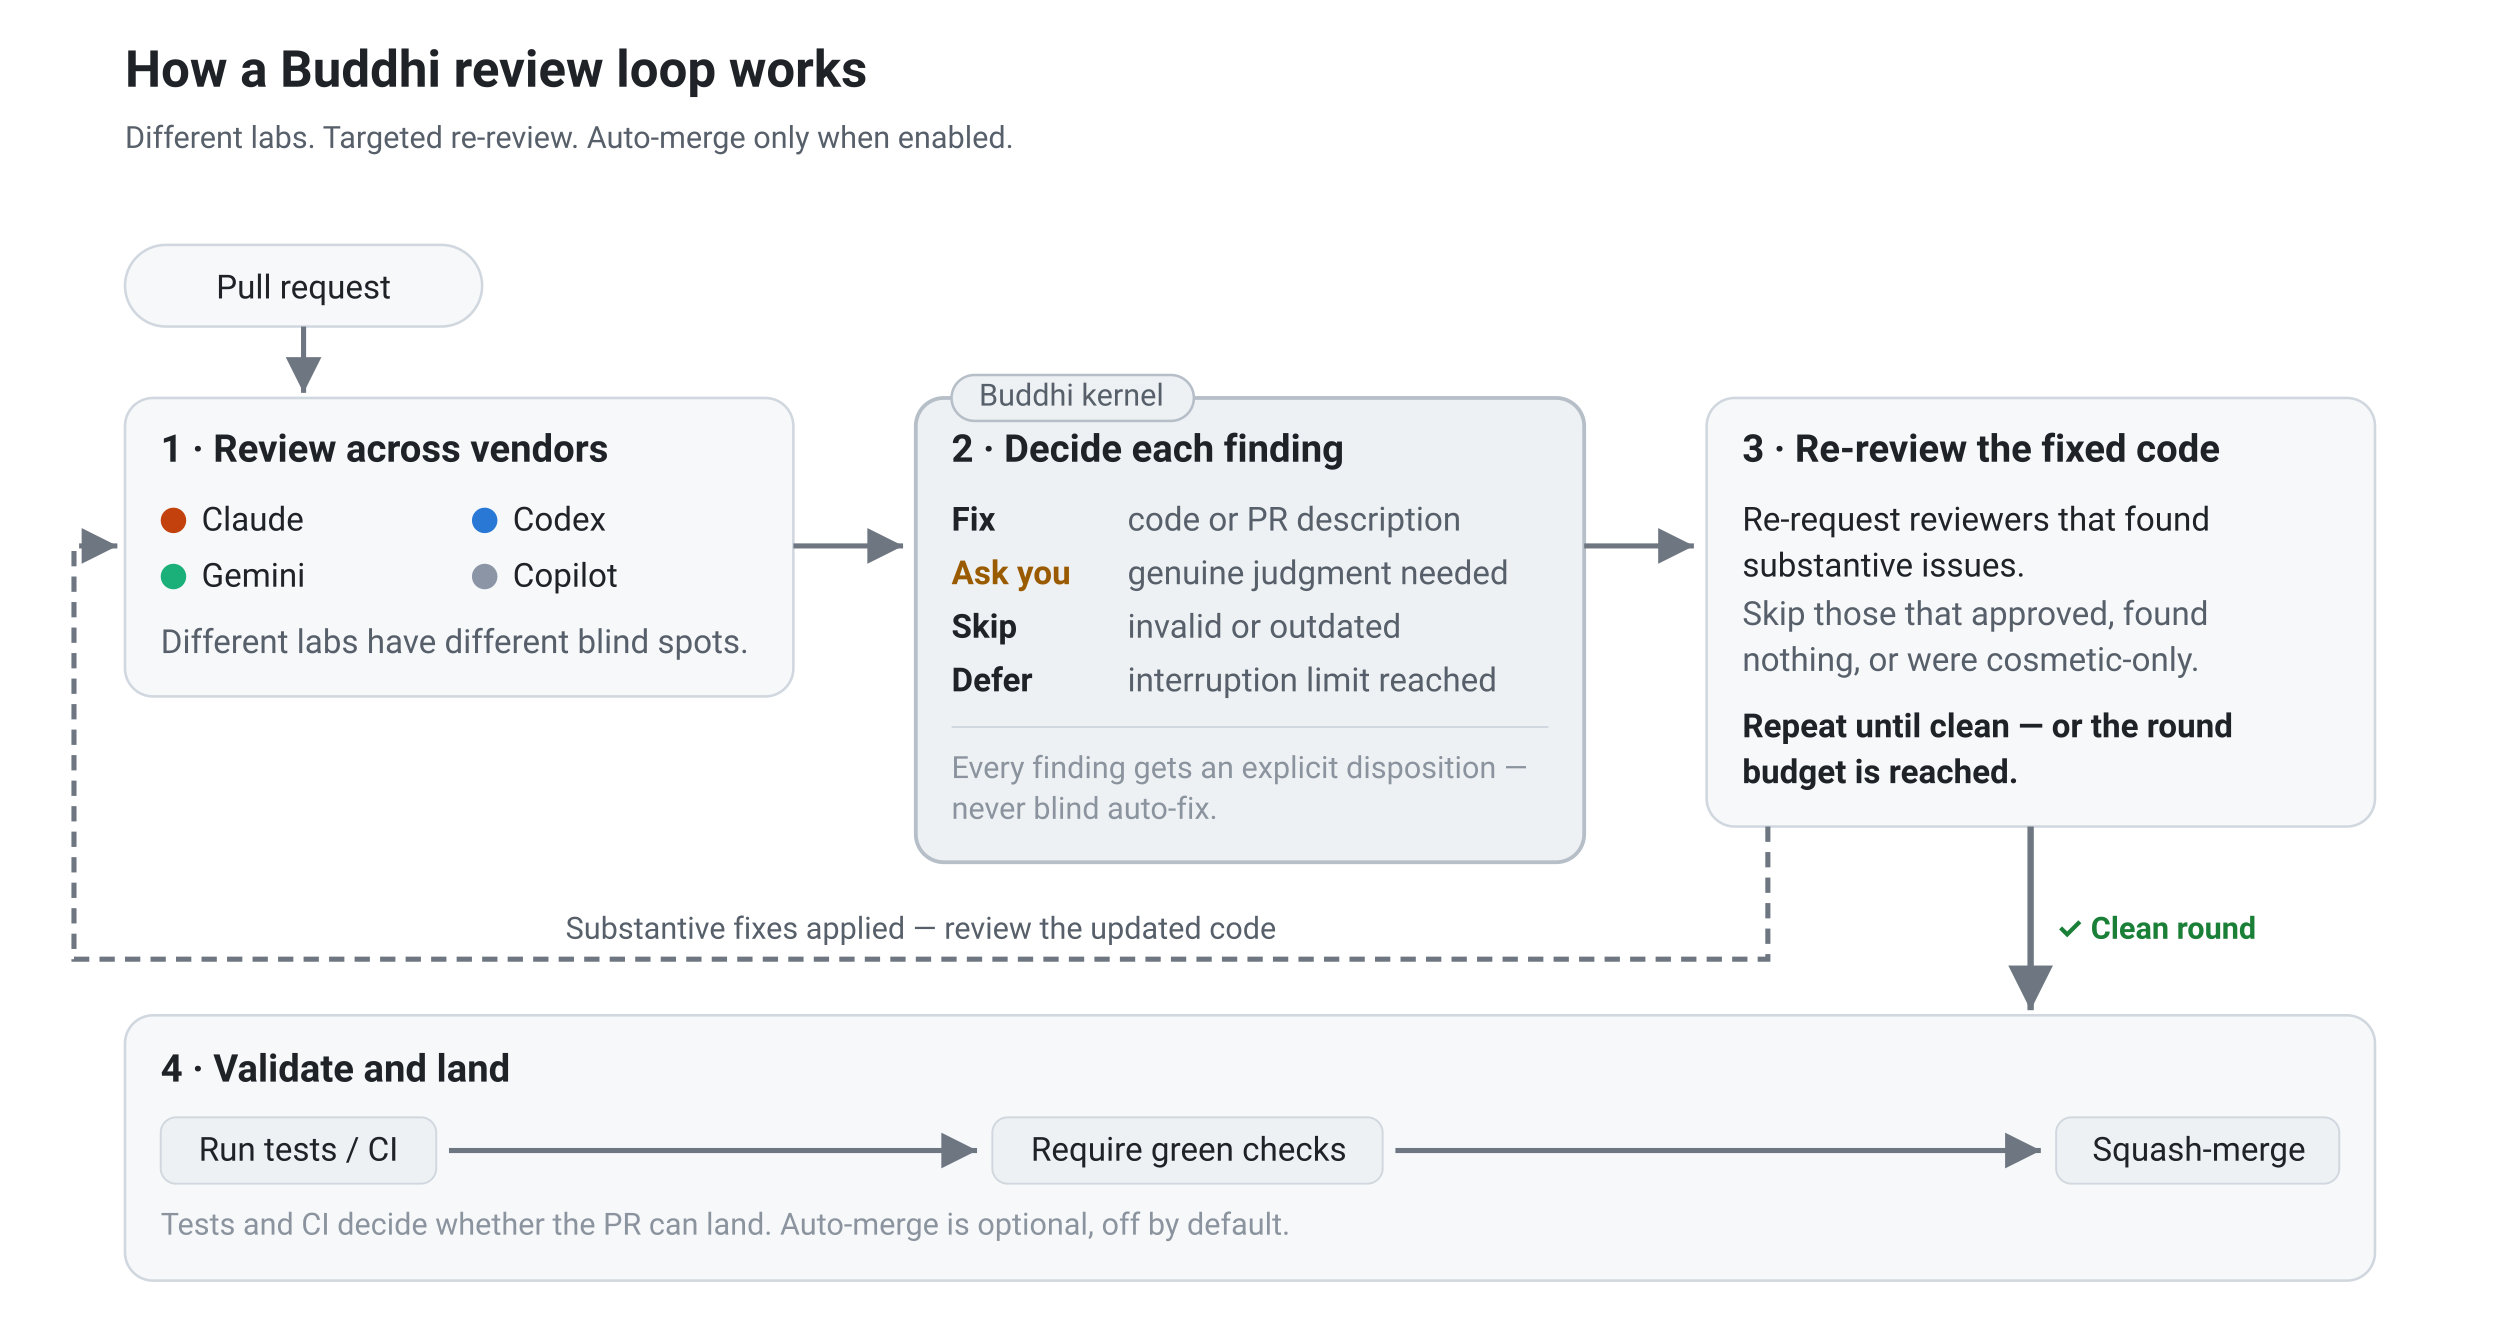
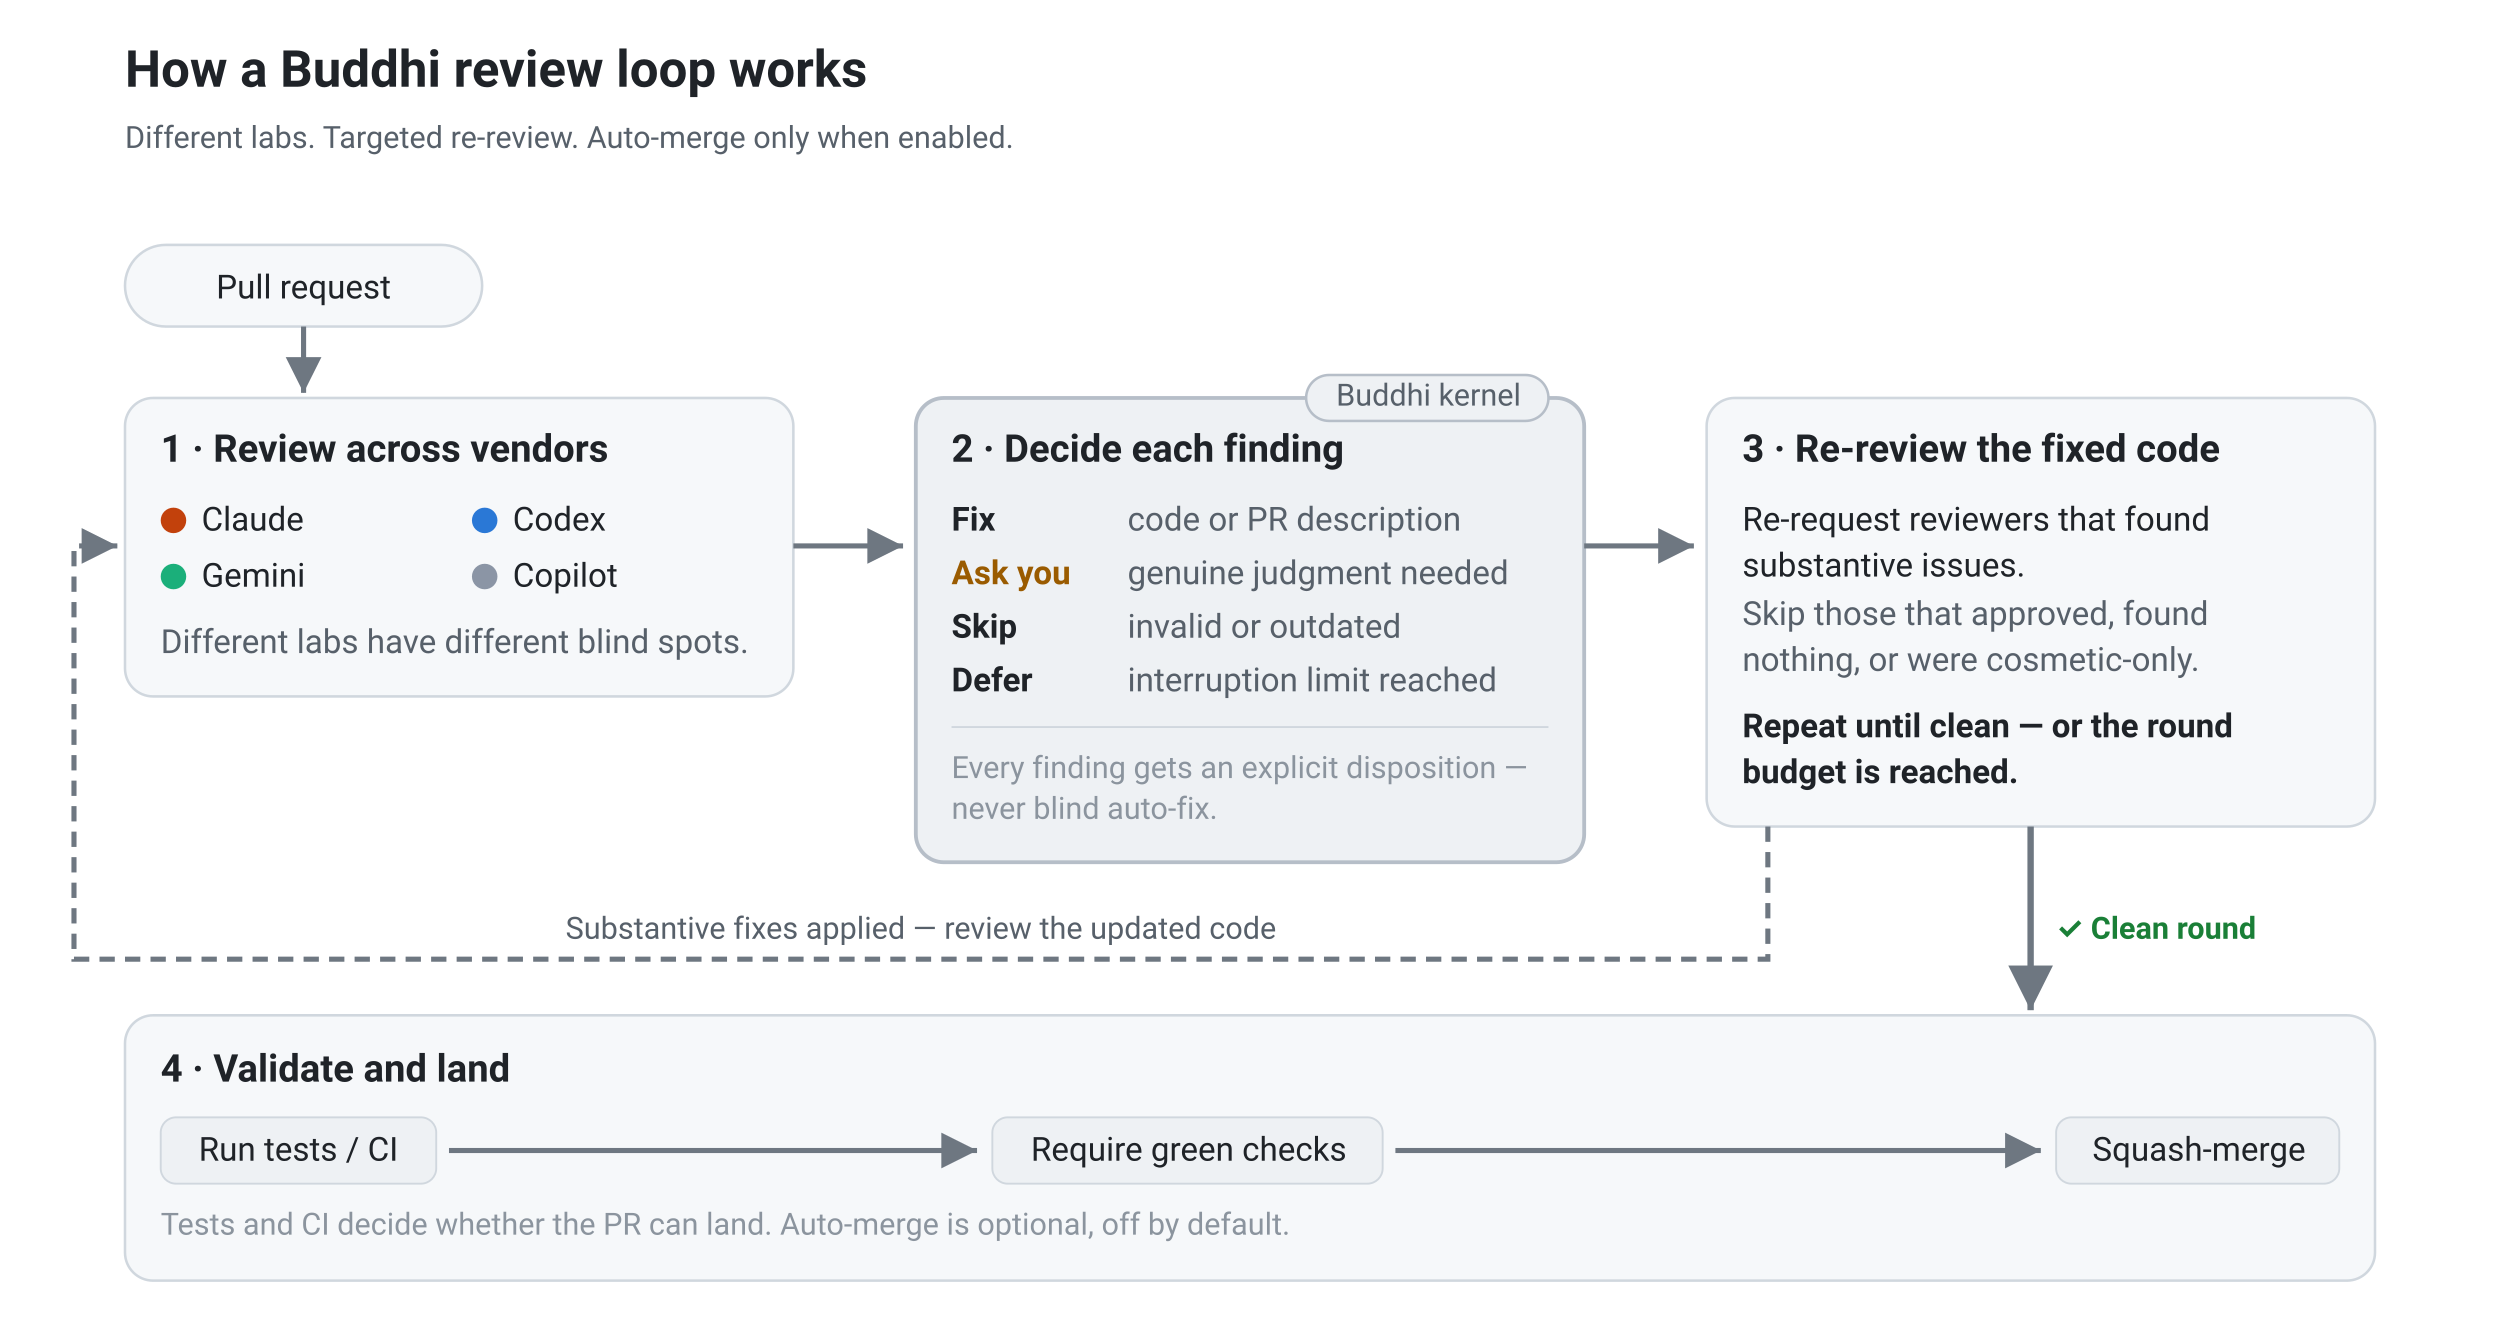
<svg xmlns="http://www.w3.org/2000/svg" viewBox="0 0 980 516" font-family="-apple-system,Segoe UI,Roboto,Helvetica,Arial,sans-serif">
  <defs>
    <marker id="ar" markerWidth="11" markerHeight="11" refX="7" refY="3.5" orient="auto">
      <path d="M0,0 L7,3.5 L0,7 Z" fill="#6e7781" />
    </marker>
  </defs>
  <text x="49" y="34" font-size="20" font-weight="700" fill="#1f2328">How a Buddhi review loop works</text>
  <text x="49" y="58" font-size="12" fill="#57606a">Different labs. Targeted re-review. Auto-merge only when enabled.</text>
  <rect x="49" y="96" width="140" height="32" rx="16" fill="#f6f8fa" stroke="#d0d7de" stroke-width="1" />
  <text x="119" y="117" text-anchor="middle" font-size="13" fill="#1f2328">Pull request</text>
  <path d="M119,128 L119,154" fill="none" stroke="#6e7781" stroke-width="2" marker-end="url(#ar)" />
  <rect x="49" y="156" width="262" height="117" rx="11" fill="#f6f8fa" stroke="#d0d7de" stroke-width="1" />
  <text x="63" y="181" font-size="15" font-weight="700" fill="#1f2328">1 · Review across vendors</text>
  <circle cx="68" cy="204" r="5" fill="#C2410C" />
  <text x="79" y="208" font-size="13" fill="#1f2328">Claude</text>
  <circle cx="190" cy="204" r="5" fill="#2A78D6" />
  <text x="201" y="208" font-size="13" fill="#1f2328">Codex</text>
  <circle cx="68" cy="226" r="5" fill="#1BAF7A" />
  <text x="79" y="230" font-size="13" fill="#1f2328">Gemini</text>
  <circle cx="190" cy="226" r="5" fill="#8B95A5" />
  <text x="201" y="230" font-size="13" fill="#1f2328">Copilot</text>
  <text x="63" y="256" font-size="13" fill="#57606a">Different labs have different blind spots.</text>
  <rect x="359" y="156" width="262" height="182" rx="11" fill="#eef1f4" stroke="#b6bec8" stroke-width="1.5" />
  <text x="373" y="181" font-size="15" font-weight="700" fill="#1f2328">2 · Decide each finding</text>
-   <rect x="373" y="147" width="95" height="18" rx="9" fill="#eef1f4" stroke="#b6bec8" stroke-width="1" />
-   <text x="420" y="159" font-size="12" text-anchor="middle" fill="#57606a">Buddhi kernel</text>
+   <rect x="512" y="147" width="95" height="18" rx="9" fill="#eef1f4" stroke="#b6bec8" stroke-width="1" />
+   <text x="560" y="159" font-size="12" text-anchor="middle" fill="#57606a">Buddhi kernel</text>
  <text x="373" y="208" font-size="13" font-weight="700" fill="#1f2328">Fix</text>
  <text x="442" y="208" font-size="13" fill="#57606a">code or PR description</text>
  <text x="373" y="229" font-size="13" font-weight="700" fill="#9a5b00">Ask you</text>
  <text x="442" y="229" font-size="13" fill="#57606a">genuine judgment needed</text>
  <text x="373" y="250" font-size="13" font-weight="700" fill="#1f2328">Skip</text>
  <text x="442" y="250" font-size="13" fill="#57606a">invalid or outdated</text>
  <text x="373" y="271" font-size="13" font-weight="700" fill="#1f2328">Defer</text>
  <text x="442" y="271" font-size="13" fill="#57606a">interruption limit reached</text>
  <line x1="373" y1="285" x2="607" y2="285" stroke="#d0d7de" stroke-width="0.75" />
  <text x="373" y="305" font-size="12" fill="#8b949e">Every finding gets an explicit disposition —</text>
  <text x="373" y="321" font-size="12" fill="#8b949e">never blind auto-fix.</text>
  <rect x="669" y="156" width="262" height="168" rx="11" fill="#f6f8fa" stroke="#d0d7de" stroke-width="1" />
  <text x="683" y="181" font-size="15" font-weight="700" fill="#1f2328">3 · Re-review the fixed code</text>
  <text x="683" y="208" font-size="13" fill="#1f2328">Re-request reviewers that found</text>
  <text x="683" y="226" font-size="13" fill="#1f2328">substantive issues.</text>
  <text x="683" y="245" font-size="13" fill="#57606a">Skip those that approved, found</text>
  <text x="683" y="263" font-size="13" fill="#57606a">nothing, or were cosmetic-only.</text>
  <text x="683" y="289" font-size="13" font-weight="700" fill="#1f2328">Repeat until clean — or the round</text>
  <text x="683" y="307" font-size="13" font-weight="700" fill="#1f2328">budget is reached.</text>
  <path d="M311,214 L354,214" fill="none" stroke="#6e7781" stroke-width="2" marker-end="url(#ar)" />
  <path d="M621,214 L664,214" fill="none" stroke="#6e7781" stroke-width="2" marker-end="url(#ar)" />
  <path d="M693,324 L693,376 L29,376 L29,214 L46,214" fill="none" stroke="#6e7781" stroke-width="2" stroke-dasharray="6 4" marker-end="url(#ar)" />
  <text x="361" y="368" font-size="12" text-anchor="middle" fill="#57606a">Substantive fixes applied — review the updated code</text>
  <path d="M796,324 L796,396" fill="none" stroke="#6e7781" stroke-width="2.5" marker-end="url(#ar)" />
  <text x="806" y="368" font-size="12" font-weight="700" fill="#1a7f37">✓ Clean round</text>
  <rect x="49" y="398" width="882" height="104" rx="11" fill="#f6f8fa" stroke="#d0d7de" stroke-width="1" />
  <text x="63" y="424" font-size="15" font-weight="700" fill="#1f2328">4 · Validate and land</text>
  <rect x="63" y="438" width="108" height="26" rx="6" fill="#eef1f4" stroke="#d0d7de" stroke-width="0.75" />
  <text x="117" y="455" font-size="13" text-anchor="middle" fill="#1f2328">Run tests / CI</text>
  <rect x="389" y="438" width="153" height="26" rx="6" fill="#eef1f4" stroke="#d0d7de" stroke-width="0.75" />
  <text x="466" y="455" font-size="13" text-anchor="middle" fill="#1f2328">Require green checks</text>
  <rect x="806" y="438" width="111" height="26" rx="6" fill="#eef1f4" stroke="#d0d7de" stroke-width="0.75" />
  <text x="862" y="455" font-size="13" text-anchor="middle" fill="#1f2328">Squash-merge</text>
  <path d="M176,451 L383,451" fill="none" stroke="#6e7781" stroke-width="2" marker-end="url(#ar)" />
  <path d="M547,451 L800,451" fill="none" stroke="#6e7781" stroke-width="2" marker-end="url(#ar)" />
  <text x="63" y="484" font-size="12" fill="#8b949e">Tests and CI decide whether the PR can land. Auto-merge is optional, off by default.</text>
</svg>
